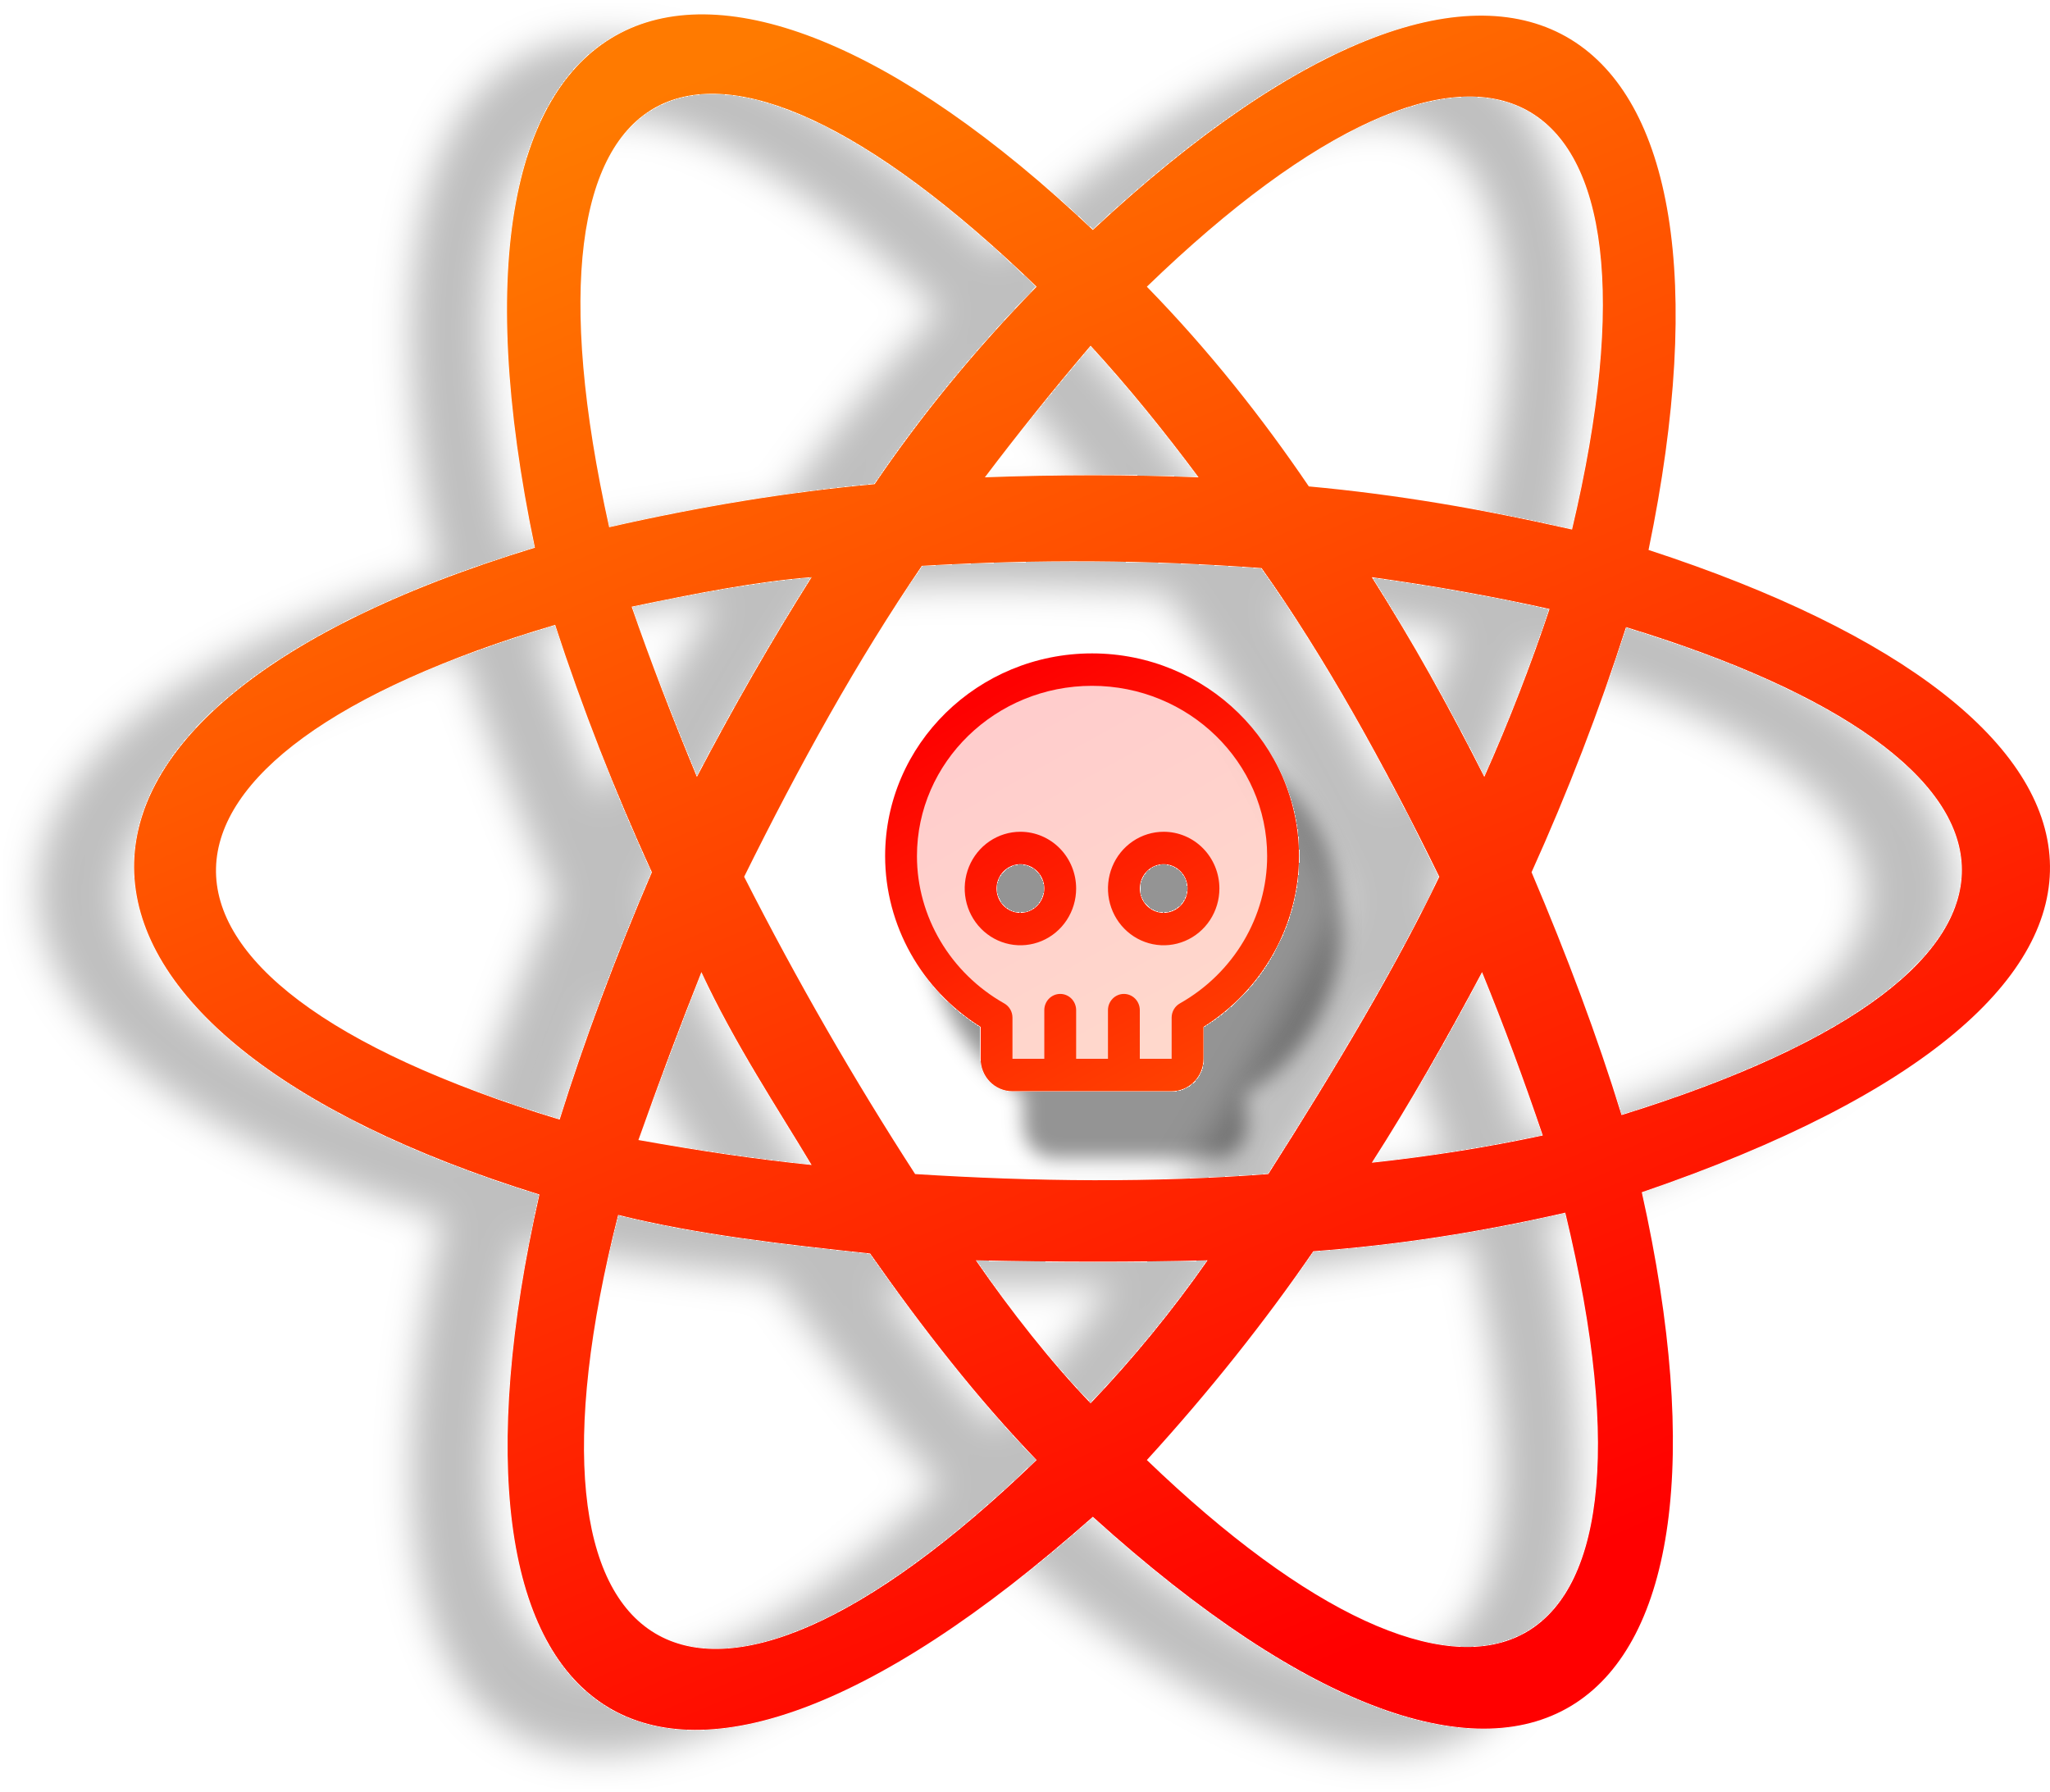
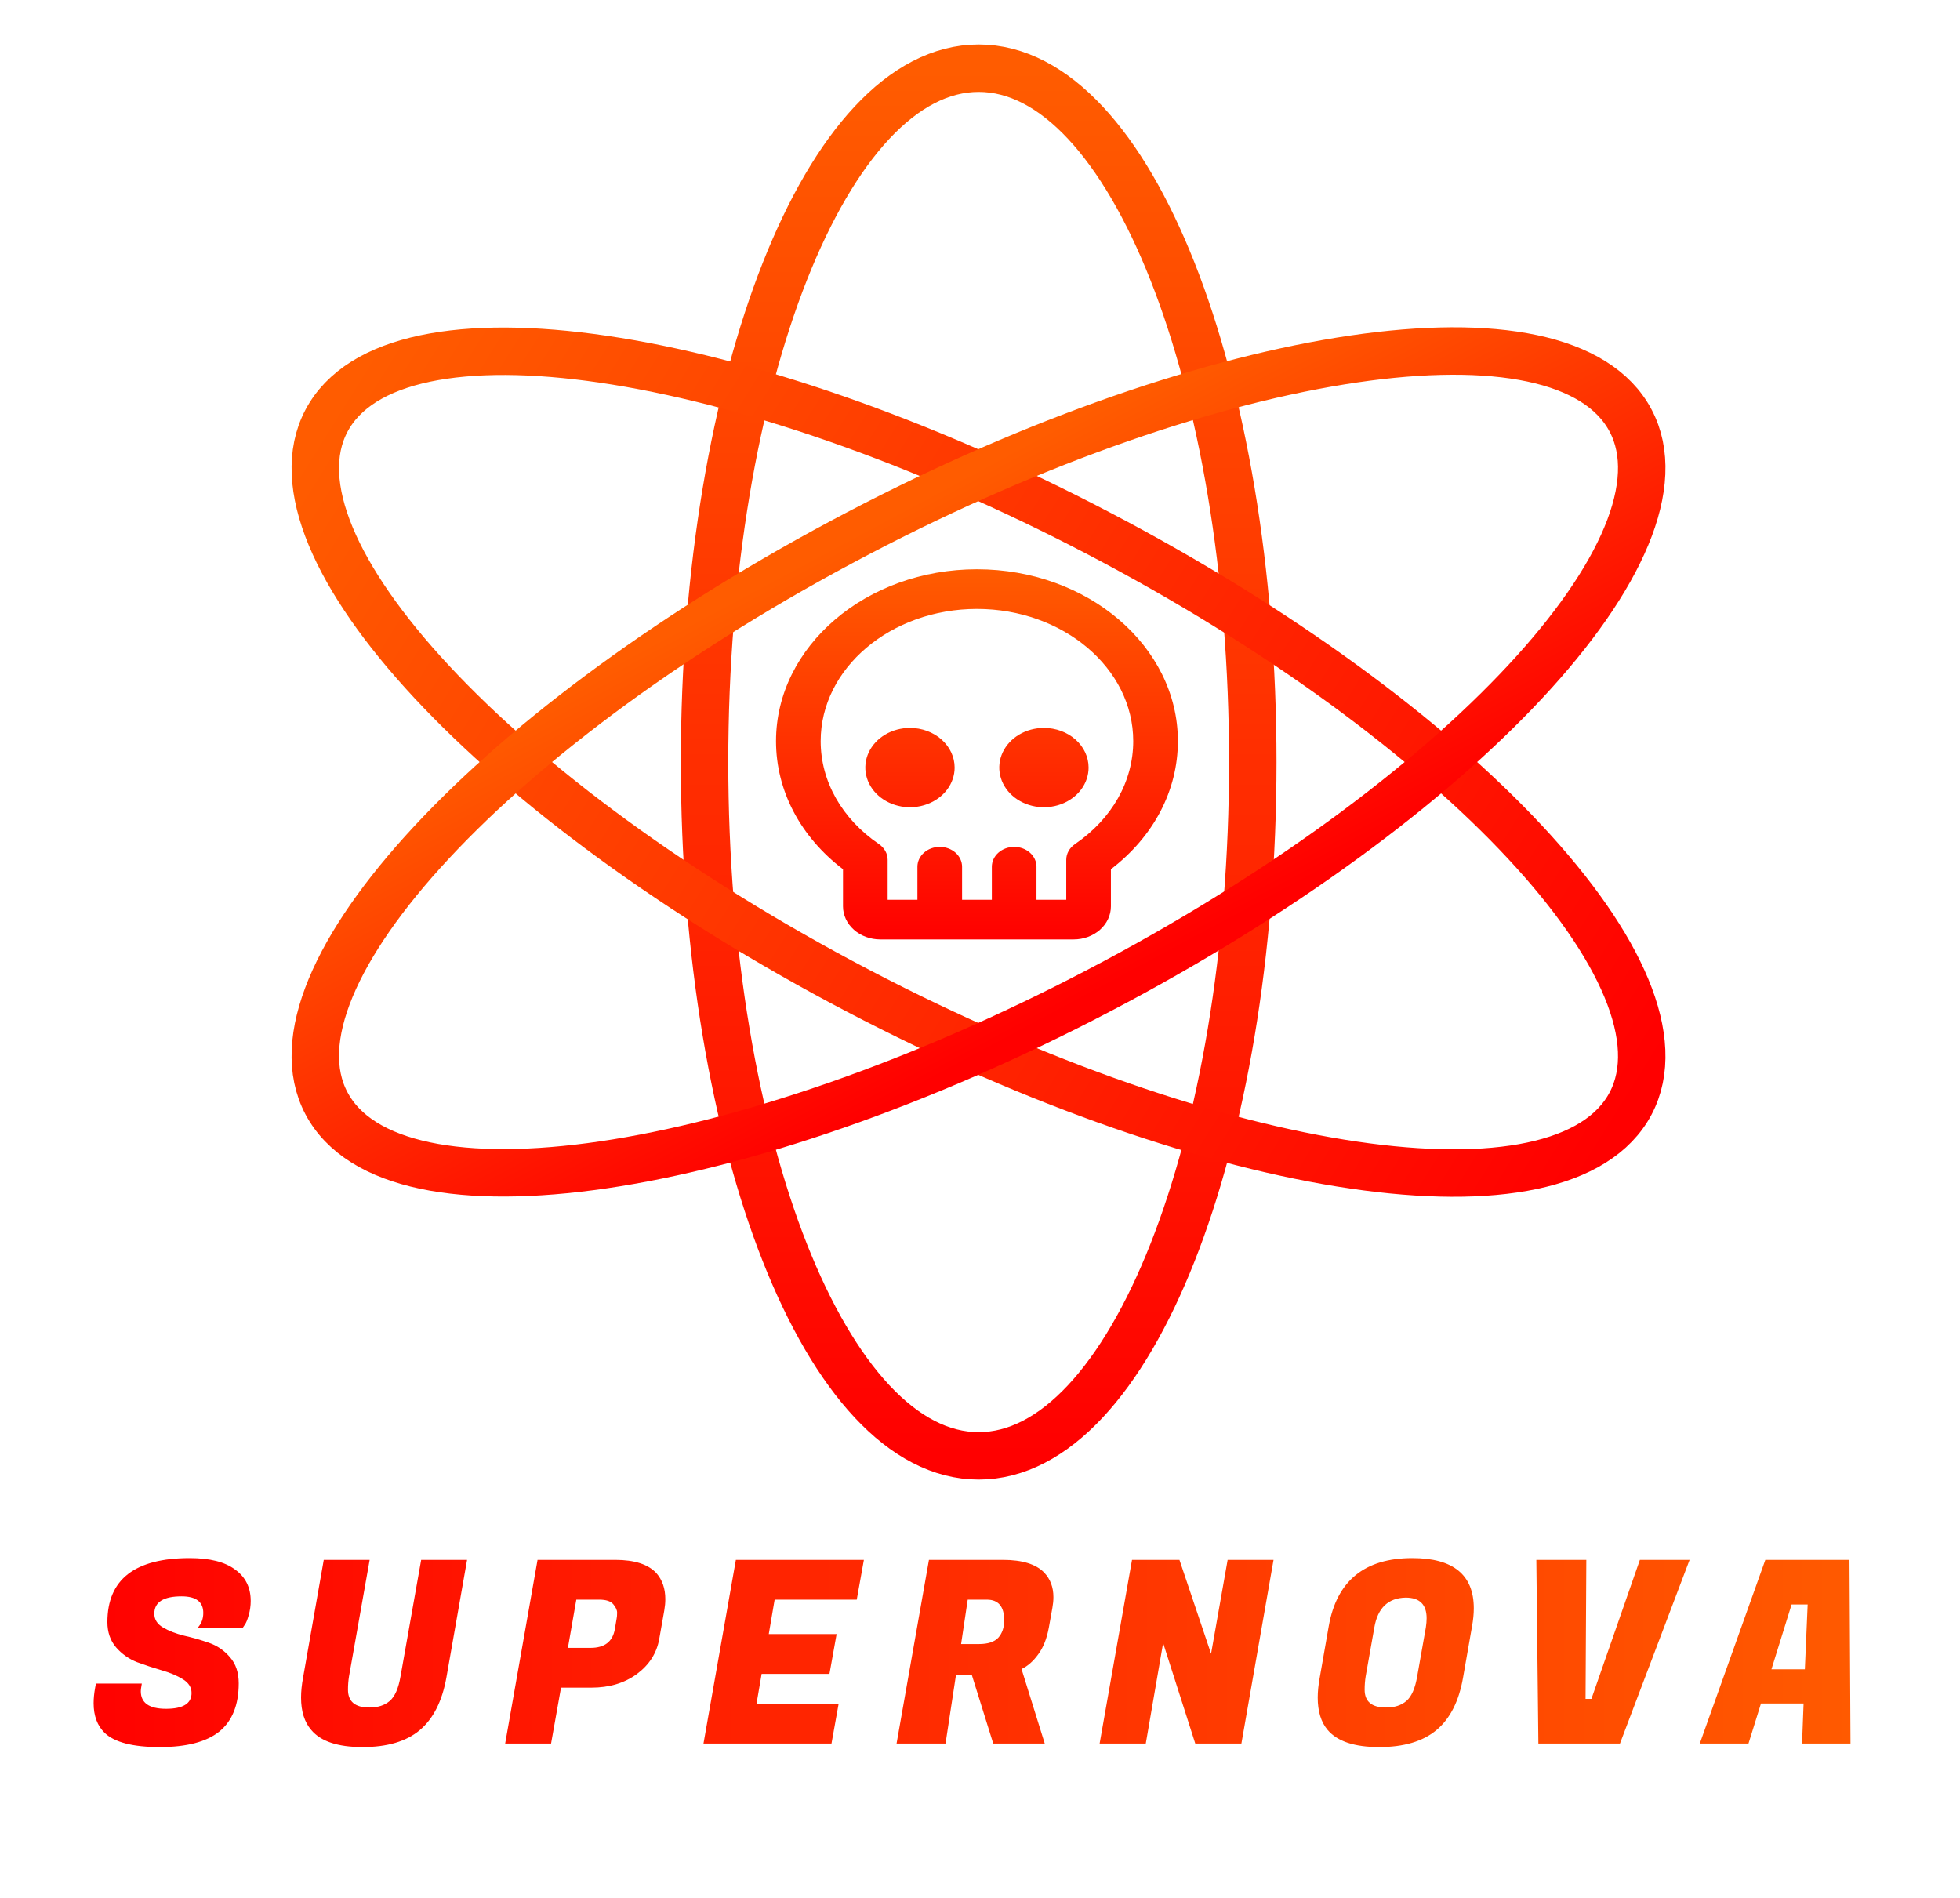
- <svg xmlns="http://www.w3.org/2000/svg" width="428" height="374" viewBox="0 0 428 374" fill="none">
-   <g filter="url(#filter0_d_20_2)">
-     <path d="M344.182 114.803C367.666 1.577 316 -33.956 228.166 48.003C145.499 -30.165 86.63 -5.53 111.68 114.328C-3.835 149.454 3.818 215.574 112.62 249.348C87.726 359.731 134.226 400 228.166 316.62C319.287 399.052 367.648 360.457 342.773 248.874C461.45 208.289 450.804 149.544 344.182 114.803ZM328.212 110.54C309.594 106.303 291.58 103.22 273.257 101.538C263.604 87.301 252.36 73.079 239.439 59.848C309.859 -8.281 351.363 13.006 328.212 110.54ZM146.439 202.919C153.405 217.921 162.565 231.66 169.454 243.188C158.236 242.03 146.151 240.273 133.286 237.976C137.459 226.211 141.844 214.523 146.438 202.919M145.498 162.176C140.373 149.769 135.697 137.794 131.877 126.645C145.157 123.868 158.171 121.348 169.453 120.486C161.056 133.791 153.08 147.701 145.498 162.176ZM155.361 183.021C166.847 159.82 178.997 137.798 192.468 118.118C216.369 116.731 240.017 116.854 263.393 118.591C276.503 137.017 288.739 159.039 300.499 183.021C291.699 201.364 279.203 222.502 264.802 245.083C240.757 246.919 216.102 246.665 191.059 245.083C178.366 225.47 166.446 204.811 155.361 183.021ZM309.423 202.919C313.984 214.082 318.199 225.46 322.105 237.029C310.31 239.534 298.395 241.432 286.408 242.714C294.451 230.146 302.08 216.801 309.423 202.919ZM286.408 120.487C299.215 122.255 311.587 124.462 323.514 127.119C319.549 139.024 315.003 150.724 309.893 162.176C302.623 147.714 294.817 133.794 286.408 120.486M250.242 99.641C235.613 99.062 220.732 99.081 205.62 99.641C212.236 90.865 219.609 81.698 227.697 72.164C235.577 80.743 243.044 89.978 250.242 99.641ZM216.423 59.846C203.502 73.077 192.259 86.825 182.605 101.062C164.283 102.744 145.798 105.827 127.181 110.063C105.104 11.049 146.004 -8.284 216.423 59.846ZM116.847 233.713C18.993 204.025 23.69 157.756 115.908 130.436C121.549 147.701 128.378 165.236 136.105 182.075C128.597 199.489 121.95 217.374 116.847 233.713ZM129.059 253.611C145.655 257.717 163.243 259.688 181.666 261.665C192.751 277.443 204.23 292.113 216.424 304.776C144.716 374.101 104.742 348.914 129.059 253.611M227.697 292.933C219.199 284.058 211.265 274.001 203.742 263.087C220.513 263.443 236.711 263.483 252.121 263.087C244.745 273.649 236.58 283.626 227.697 292.933ZM239.439 304.776C252.523 290.439 264.056 275.904 274.197 261.192C291.505 259.907 309.041 257.225 326.803 253.139C351.341 354.579 306.787 369.557 239.439 304.776ZM338.545 232.768C333.514 216.429 327.161 199.491 319.758 182.076C327.293 165.414 333.879 148.331 339.484 130.911C429.511 158.389 436.712 202.29 338.545 232.768Z" fill="url(#paint0_linear_20_2)" />
-   </g>
-   <g filter="url(#filter1_d_20_2)">
-     <path opacity="0.2" d="M228 139.778C205.982 139.778 188.119 157.207 188.119 178.705C188.119 193.112 196.141 205.692 208.06 212.424V221.017C208.06 221.915 208.41 222.776 209.033 223.411C209.656 224.046 210.502 224.402 211.383 224.402H244.617C245.499 224.402 246.344 224.046 246.967 223.411C247.59 222.776 247.941 221.915 247.941 221.017V212.424C259.859 205.692 267.881 193.112 267.881 178.705C267.881 157.207 250.018 139.778 228 139.778ZM213.045 193.938C211.401 193.938 209.795 193.441 208.429 192.511C207.062 191.582 205.997 190.26 205.369 188.714C204.74 187.167 204.575 185.466 204.896 183.824C205.216 182.183 206.008 180.675 207.17 179.491C208.332 178.308 209.812 177.502 211.424 177.175C213.036 176.849 214.706 177.016 216.224 177.657C217.742 178.297 219.04 179.382 219.953 180.774C220.866 182.165 221.353 183.801 221.353 185.475C221.353 187.72 220.478 189.872 218.92 191.459C217.362 193.046 215.248 193.938 213.045 193.938ZM242.955 193.938C241.312 193.938 239.706 193.441 238.339 192.511C236.973 191.582 235.908 190.26 235.279 188.714C234.65 187.167 234.486 185.466 234.807 183.824C235.127 182.183 235.918 180.675 237.08 179.491C238.242 178.308 239.723 177.502 241.335 177.175C242.946 176.849 244.617 177.016 246.135 177.657C247.653 178.297 248.951 179.382 249.864 180.774C250.777 182.165 251.264 183.801 251.264 185.475C251.264 187.72 250.389 189.872 248.83 191.459C247.272 193.046 245.159 193.938 242.955 193.938Z" fill="url(#paint1_linear_20_2)" />
-     <path d="M213.045 173.628C210.744 173.628 208.495 174.322 206.582 175.624C204.669 176.926 203.179 178.776 202.298 180.941C201.418 183.106 201.187 185.488 201.636 187.786C202.085 190.084 203.193 192.195 204.82 193.852C206.446 195.509 208.519 196.637 210.775 197.095C213.032 197.552 215.371 197.317 217.496 196.42C219.621 195.524 221.438 194.005 222.716 192.057C223.994 190.109 224.677 187.818 224.677 185.475C224.677 182.333 223.451 179.319 221.27 177.098C219.088 174.876 216.13 173.628 213.045 173.628ZM213.045 190.552C212.059 190.552 211.095 190.255 210.275 189.697C209.455 189.139 208.816 188.346 208.439 187.418C208.062 186.49 207.963 185.469 208.155 184.484C208.348 183.499 208.822 182.595 209.52 181.885C210.217 181.175 211.105 180.691 212.072 180.495C213.039 180.299 214.041 180.4 214.952 180.784C215.863 181.168 216.642 181.819 217.19 182.654C217.737 183.489 218.03 184.471 218.03 185.475C218.03 186.822 217.505 188.113 216.57 189.065C215.635 190.017 214.367 190.552 213.045 190.552ZM242.955 173.628C240.655 173.628 238.406 174.322 236.493 175.624C234.58 176.926 233.089 178.776 232.209 180.941C231.328 183.106 231.098 185.488 231.547 187.786C231.996 190.084 233.104 192.195 234.73 193.852C236.357 195.509 238.43 196.637 240.686 197.095C242.942 197.552 245.281 197.317 247.407 196.42C249.532 195.524 251.349 194.005 252.627 192.057C253.905 190.109 254.587 187.818 254.587 185.475C254.587 182.333 253.362 179.319 251.18 177.098C248.999 174.876 246.04 173.628 242.955 173.628ZM242.955 190.552C241.969 190.552 241.006 190.255 240.186 189.697C239.366 189.139 238.727 188.346 238.35 187.418C237.972 186.49 237.874 185.469 238.066 184.484C238.258 183.499 238.733 182.595 239.43 181.885C240.128 181.175 241.016 180.691 241.983 180.495C242.95 180.299 243.952 180.4 244.863 180.784C245.774 181.168 246.553 181.819 247.1 182.654C247.648 183.489 247.94 184.471 247.94 185.475C247.94 186.822 247.415 188.113 246.48 189.065C245.545 190.017 244.277 190.552 242.955 190.552ZM228 136.393C204.175 136.393 184.796 155.374 184.796 178.705C184.796 193.133 192.385 206.631 204.736 214.365V221.017C204.736 222.812 205.436 224.534 206.683 225.804C207.929 227.074 209.62 227.787 211.383 227.787H244.617C246.38 227.787 248.071 227.074 249.317 225.804C250.564 224.534 251.264 222.812 251.264 221.017V214.365C263.614 206.631 271.204 193.133 271.204 178.705C271.204 155.374 251.825 136.393 228 136.393ZM246.329 209.462C245.81 209.755 245.377 210.184 245.076 210.705C244.775 211.226 244.617 211.819 244.617 212.423V221.017H237.97V210.862C237.97 209.964 237.62 209.103 236.997 208.469C236.374 207.834 235.528 207.477 234.647 207.477C233.765 207.477 232.92 207.834 232.297 208.469C231.674 209.103 231.323 209.964 231.323 210.862V221.017H224.677V210.862C224.677 209.964 224.326 209.103 223.703 208.469C223.08 207.834 222.235 207.477 221.353 207.477C220.472 207.477 219.626 207.834 219.003 208.469C218.38 209.103 218.03 209.964 218.03 210.862V221.017H211.383V212.423C211.383 211.819 211.225 211.226 210.924 210.705C210.623 210.184 210.19 209.755 209.671 209.462C198.426 203.115 191.442 191.331 191.442 178.705C191.442 159.106 207.844 143.163 228 143.163C248.156 143.163 264.557 159.106 264.557 178.705C264.557 191.327 257.574 203.115 246.329 209.462Z" fill="url(#paint2_linear_20_2)" />
-   </g>
+ <svg xmlns="http://www.w3.org/2000/svg" width="661" height="640" viewBox="0 0 661 640" fill="none">
+   <path d="M330.05 491C381.106 491 422.495 386.235 422.495 257C422.495 127.765 381.106 23 330.05 23C278.995 23 237.606 127.765 237.606 257C237.606 386.235 278.995 491 330.05 491Z" stroke="url(#paint0_linear_6_26)" stroke-width="16" stroke-linecap="round" stroke-linejoin="round" />
+   <path d="M548.797 374.088C574.314 333.136 497.041 247.533 376.203 182.888C255.364 118.243 136.72 99.037 111.203 139.989C85.686 180.942 162.959 266.545 283.797 331.189C404.636 395.834 523.28 415.04 548.797 374.088Z" stroke="url(#paint1_linear_6_26)" stroke-width="16" stroke-linecap="round" stroke-linejoin="round" />
+   <path d="M376.203 331.112C497.041 266.468 574.314 180.864 548.797 139.912C523.28 98.96 404.636 118.166 283.797 182.811C162.959 247.455 85.686 333.059 111.203 374.011C136.72 414.963 255.364 395.757 376.203 331.112Z" stroke="url(#paint2_linear_6_26)" stroke-width="16" stroke-linecap="round" stroke-linejoin="round" />
+   <path d="M321.943 258.869C321.943 261.514 321.06 264.1 319.406 266.3C317.751 268.5 315.399 270.214 312.648 271.226C309.896 272.239 306.868 272.504 303.947 271.988C301.026 271.471 298.343 270.197 296.237 268.327C294.131 266.456 292.697 264.073 292.116 261.478C291.535 258.884 291.833 256.194 292.973 253.75C294.113 251.306 296.043 249.217 298.519 247.747C300.995 246.277 303.907 245.493 306.885 245.493C310.879 245.493 314.709 246.902 317.533 249.411C320.357 251.919 321.943 255.321 321.943 258.869ZM352.06 245.493C349.082 245.493 346.17 246.277 343.694 247.747C341.218 249.217 339.288 251.306 338.148 253.75C337.008 256.194 336.71 258.884 337.291 261.478C337.872 264.073 339.306 266.456 341.412 268.327C343.518 270.197 346.201 271.471 349.122 271.988C352.043 272.504 355.071 272.239 357.823 271.226C360.574 270.214 362.926 268.5 364.58 266.3C366.235 264.1 367.118 261.514 367.118 258.869C367.118 255.321 365.532 251.919 362.708 249.411C359.884 246.902 356.054 245.493 352.06 245.493ZM397.235 249.951C397.235 266.588 389.047 282.154 374.647 293.155V305.684C374.647 308.64 373.325 311.476 370.972 313.566C368.619 315.656 365.427 316.831 362.099 316.831H296.846C293.518 316.831 290.326 315.656 287.973 313.566C285.62 311.476 284.298 308.64 284.298 305.684V293.155C269.867 282.154 261.71 266.588 261.71 249.951C261.71 217.989 292.109 191.989 329.472 191.989C366.836 191.989 397.235 217.989 397.235 249.951ZM382.177 249.951C382.177 225.368 358.535 205.365 329.472 205.365C300.41 205.365 276.768 225.368 276.768 249.951C276.768 263.5 283.927 276.146 296.413 284.673C297.329 285.298 298.07 286.101 298.581 287.021C299.091 287.941 299.356 288.953 299.356 289.979V303.455H309.395V292.308C309.395 290.535 310.188 288.833 311.6 287.579C313.012 286.325 314.927 285.62 316.924 285.62C318.921 285.62 320.836 286.325 322.248 287.579C323.66 288.833 324.453 290.535 324.453 292.308V303.455H334.492V292.308C334.492 290.535 335.285 288.833 336.697 287.579C338.109 286.325 340.024 285.62 342.021 285.62C344.018 285.62 345.933 286.325 347.345 287.579C348.757 288.833 349.55 290.535 349.55 292.308V303.455H359.589V289.979C359.59 288.954 359.855 287.943 360.366 287.024C360.876 286.105 361.617 285.303 362.532 284.678C375.018 276.146 382.177 263.5 382.177 249.951Z" fill="url(#paint3_linear_6_26)" />
+   <path d="M47.485 570.37C47.485 574.326 50.323 576.304 55.999 576.304C61.732 576.304 64.599 574.527 64.599 570.972C64.599 569.08 63.624 567.532 61.675 566.328C59.726 565.124 57.346 564.121 54.537 563.318C51.785 562.515 49.004 561.598 46.195 560.566C43.443 559.477 41.092 557.814 39.143 555.578C37.194 553.285 36.219 550.447 36.219 547.064C36.219 532.673 45.478 525.478 63.997 525.478C70.762 525.478 75.865 526.768 79.305 529.348C82.802 531.871 84.551 535.397 84.551 539.926C84.551 541.589 84.322 543.194 83.863 544.742C83.462 546.233 83.032 547.293 82.573 547.924L81.885 548.956H66.663C67.924 547.637 68.555 545.975 68.555 543.968C68.555 540.241 66.118 538.378 61.245 538.378C55.11 538.378 52.043 540.327 52.043 544.226C52.043 546.175 53.018 547.723 54.967 548.87C56.916 550.017 59.267 550.934 62.019 551.622C64.828 552.253 67.638 553.055 70.447 554.03C73.256 555.005 75.636 556.639 77.585 558.932C79.534 561.168 80.509 564.092 80.509 567.704C80.509 574.985 78.33 580.403 73.973 583.958C69.616 587.455 62.908 589.204 53.849 589.204C44.79 589.204 38.598 587.599 35.273 584.388C32.808 581.98 31.575 578.655 31.575 574.412C31.575 572.807 31.747 571.058 32.091 569.166L32.349 567.79H47.829L47.657 568.822C47.542 569.395 47.485 569.911 47.485 570.37ZM141.521 583.528C136.991 587.312 130.57 589.204 122.257 589.204C113.943 589.204 108.181 587.283 104.971 583.442C102.677 580.805 101.531 577.164 101.531 572.52C101.531 570.456 101.76 568.191 102.219 565.726L109.185 526.08H124.665L117.699 565.382C117.469 566.815 117.355 568.306 117.355 569.854C117.355 573.867 119.763 575.874 124.579 575.874C127.445 575.874 129.739 575.129 131.459 573.638C133.179 572.147 134.383 569.395 135.071 565.382L142.037 526.08H157.517L150.551 565.726C149.117 573.753 146.107 579.687 141.521 583.528ZM199.434 569.166H189.2L185.846 588H170.366L181.288 526.08H207.518C213.996 526.08 218.612 527.571 221.364 530.552C223.37 532.845 224.374 535.769 224.374 539.324C224.374 540.528 224.259 541.789 224.03 543.108L222.31 552.826C221.45 557.585 218.927 561.512 214.742 564.608C210.556 567.647 205.454 569.166 199.434 569.166ZM202.1 539.496H194.36L191.522 555.75H199.176C203.877 555.75 206.6 553.657 207.346 549.472L207.948 545.946C208.062 545.43 208.12 544.742 208.12 543.882C208.12 543.022 207.69 542.076 206.83 541.044C205.97 540.012 204.393 539.496 202.1 539.496ZM280.419 588H237.247L248.169 526.08H291.341L288.933 539.496H261.241L259.263 551.106H282.139L279.731 564.522H256.855L255.135 574.584H282.827L280.419 588ZM338.227 526.08C344.763 526.08 349.407 527.513 352.159 530.38C354.223 532.559 355.255 535.311 355.255 538.636C355.255 539.783 355.141 540.987 354.911 542.248L353.707 548.956C353.019 552.683 351.815 555.693 350.095 557.986C348.433 560.279 346.569 561.913 344.505 562.888L352.331 588H334.959L327.735 564.866H322.403L318.877 588H302.365L313.287 526.08H338.227ZM332.809 539.496H326.359L324.123 554.46H330.143C333.182 554.46 335.361 553.743 336.679 552.31C337.998 550.819 338.657 548.87 338.657 546.462C338.657 541.818 336.708 539.496 332.809 539.496ZM429.495 526.08L418.659 588H403.093L392.257 554.116L386.409 588H370.843L381.765 526.08H397.761L408.425 557.728L414.015 526.08H429.495ZM476.302 525.478C490.119 525.478 497.028 531.125 497.028 542.42C497.028 544.312 496.827 546.347 496.426 548.526L493.416 565.726C492.04 573.695 489.058 579.601 484.472 583.442C479.885 587.283 473.435 589.204 465.122 589.204C456.808 589.204 451.018 587.283 447.75 583.442C445.514 580.805 444.396 577.164 444.396 572.52C444.396 570.456 444.625 568.191 445.084 565.726L448.094 548.526C450.788 533.161 460.191 525.478 476.302 525.478ZM467.444 575.874C470.31 575.874 472.604 575.129 474.324 573.638C476.044 572.147 477.248 569.395 477.936 565.382L480.86 548.87C481.032 547.723 481.118 546.691 481.118 545.774C481.118 541.13 478.767 538.808 474.066 538.808C468.16 538.923 464.634 542.277 463.488 548.87L460.564 565.382C460.334 566.815 460.22 568.306 460.22 569.854C460.22 573.867 462.628 575.874 467.444 575.874ZM536.697 572.95L553.037 526.08H569.807L546.329 588H518.809L518.121 526.08H534.977L534.719 572.95H536.697ZM607.731 588L608.247 574.498H593.885L589.671 588H573.245L595.347 526.08H623.727L624.071 588H607.731ZM604.205 541.13L597.411 562.974H608.677L609.623 541.13H604.205Z" fill="url(#paint4_linear_6_26)" />
  <defs>
-     <filter id="filter0_d_20_2" x="0.8" y="0.8" width="427.2" height="372.505" filterUnits="userSpaceOnUse" color-interpolation-filters="sRGB">
-       <feFlood flood-opacity="0" result="BackgroundImageFix" />
-       <feColorMatrix in="SourceAlpha" type="matrix" values="0 0 0 0 0 0 0 0 0 0 0 0 0 0 0 0 0 0 127 0" result="hardAlpha" />
-       <feOffset dx="-20" dy="5" />
-       <feGaussianBlur stdDeviation="3.6" />
-       <feComposite in2="hardAlpha" operator="out" />
-       <feColorMatrix type="matrix" values="0 0 0 0 0 0 0 0 0 0 0 0 0 0 0 0 0 0 0.25 0" />
-       <feBlend mode="normal" in2="BackgroundImageFix" result="effect1_dropShadow_20_2" />
-       <feBlend mode="normal" in="SourceGraphic" in2="effect1_dropShadow_20_2" result="shape" />
-     </filter>
-     <filter id="filter1_d_20_2" x="184.796" y="136.393" width="99.409" height="109.394" filterUnits="userSpaceOnUse" color-interpolation-filters="sRGB">
-       <feFlood flood-opacity="0" result="BackgroundImageFix" />
-       <feColorMatrix in="SourceAlpha" type="matrix" values="0 0 0 0 0 0 0 0 0 0 0 0 0 0 0 0 0 0 127 0" result="hardAlpha" />
-       <feOffset dx="9" dy="14" />
-       <feGaussianBlur stdDeviation="2" />
-       <feComposite in2="hardAlpha" operator="out" />
-       <feColorMatrix type="matrix" values="0 0 0 0 0 0 0 0 0 0 0 0 0 0 0 0 0 0 0.42 0" />
-       <feBlend mode="normal" in2="BackgroundImageFix" result="effect1_dropShadow_20_2" />
-       <feBlend mode="normal" in="SourceGraphic" in2="effect1_dropShadow_20_2" result="shape" />
-     </filter>
-     <linearGradient id="paint0_linear_20_2" x1="146.632" y1="15.151" x2="286.146" y2="343.504" gradientUnits="userSpaceOnUse">
-       <stop stop-color="#FF7A00" />
+     <linearGradient id="paint0_linear_6_26" x1="330.05" y1="23" x2="330.05" y2="491" gradientUnits="userSpaceOnUse">
+       <stop stop-color="#FF5C00" />
      <stop offset="1" stop-color="#FF0000" />
    </linearGradient>
-     <linearGradient id="paint1_linear_20_2" x1="211.549" y1="146.112" x2="255.05" y2="224.288" gradientUnits="userSpaceOnUse">
-       <stop stop-color="#FE0101" />
-       <stop offset="1" stop-color="#FF4501" />
+     <linearGradient id="paint1_linear_6_26" x1="111.203" y1="139.989" x2="531.489" y2="401.866" gradientUnits="userSpaceOnUse">
+       <stop stop-color="#FF5C00" />
+       <stop offset="1" stop-color="#FF0000" />
    </linearGradient>
-     <linearGradient id="paint2_linear_20_2" x1="210.178" y1="143.234" x2="257.082" y2="227.787" gradientUnits="userSpaceOnUse">
-       <stop stop-color="#FE0101" />
-       <stop offset="1" stop-color="#FF4501" />
+     <linearGradient id="paint2_linear_6_26" x1="283.797" y1="182.811" x2="366.042" y2="336.548" gradientUnits="userSpaceOnUse">
+       <stop stop-color="#FF5C00" />
+       <stop offset="1" stop-color="#FF0000" />
+     </linearGradient>
+     <linearGradient id="paint3_linear_6_26" x1="329.472" y1="191.989" x2="329.472" y2="316.831" gradientUnits="userSpaceOnUse">
+       <stop stop-color="#FF5C00" />
+       <stop offset="1" stop-color="#FF0000" />
+     </linearGradient>
+     <linearGradient id="paint4_linear_6_26" x1="22" y1="552.5" x2="638" y2="552.5" gradientUnits="userSpaceOnUse">
+       <stop stop-color="#FF0000" />
+       <stop offset="1" stop-color="#FF5C00" />
    </linearGradient>
  </defs>
</svg>
